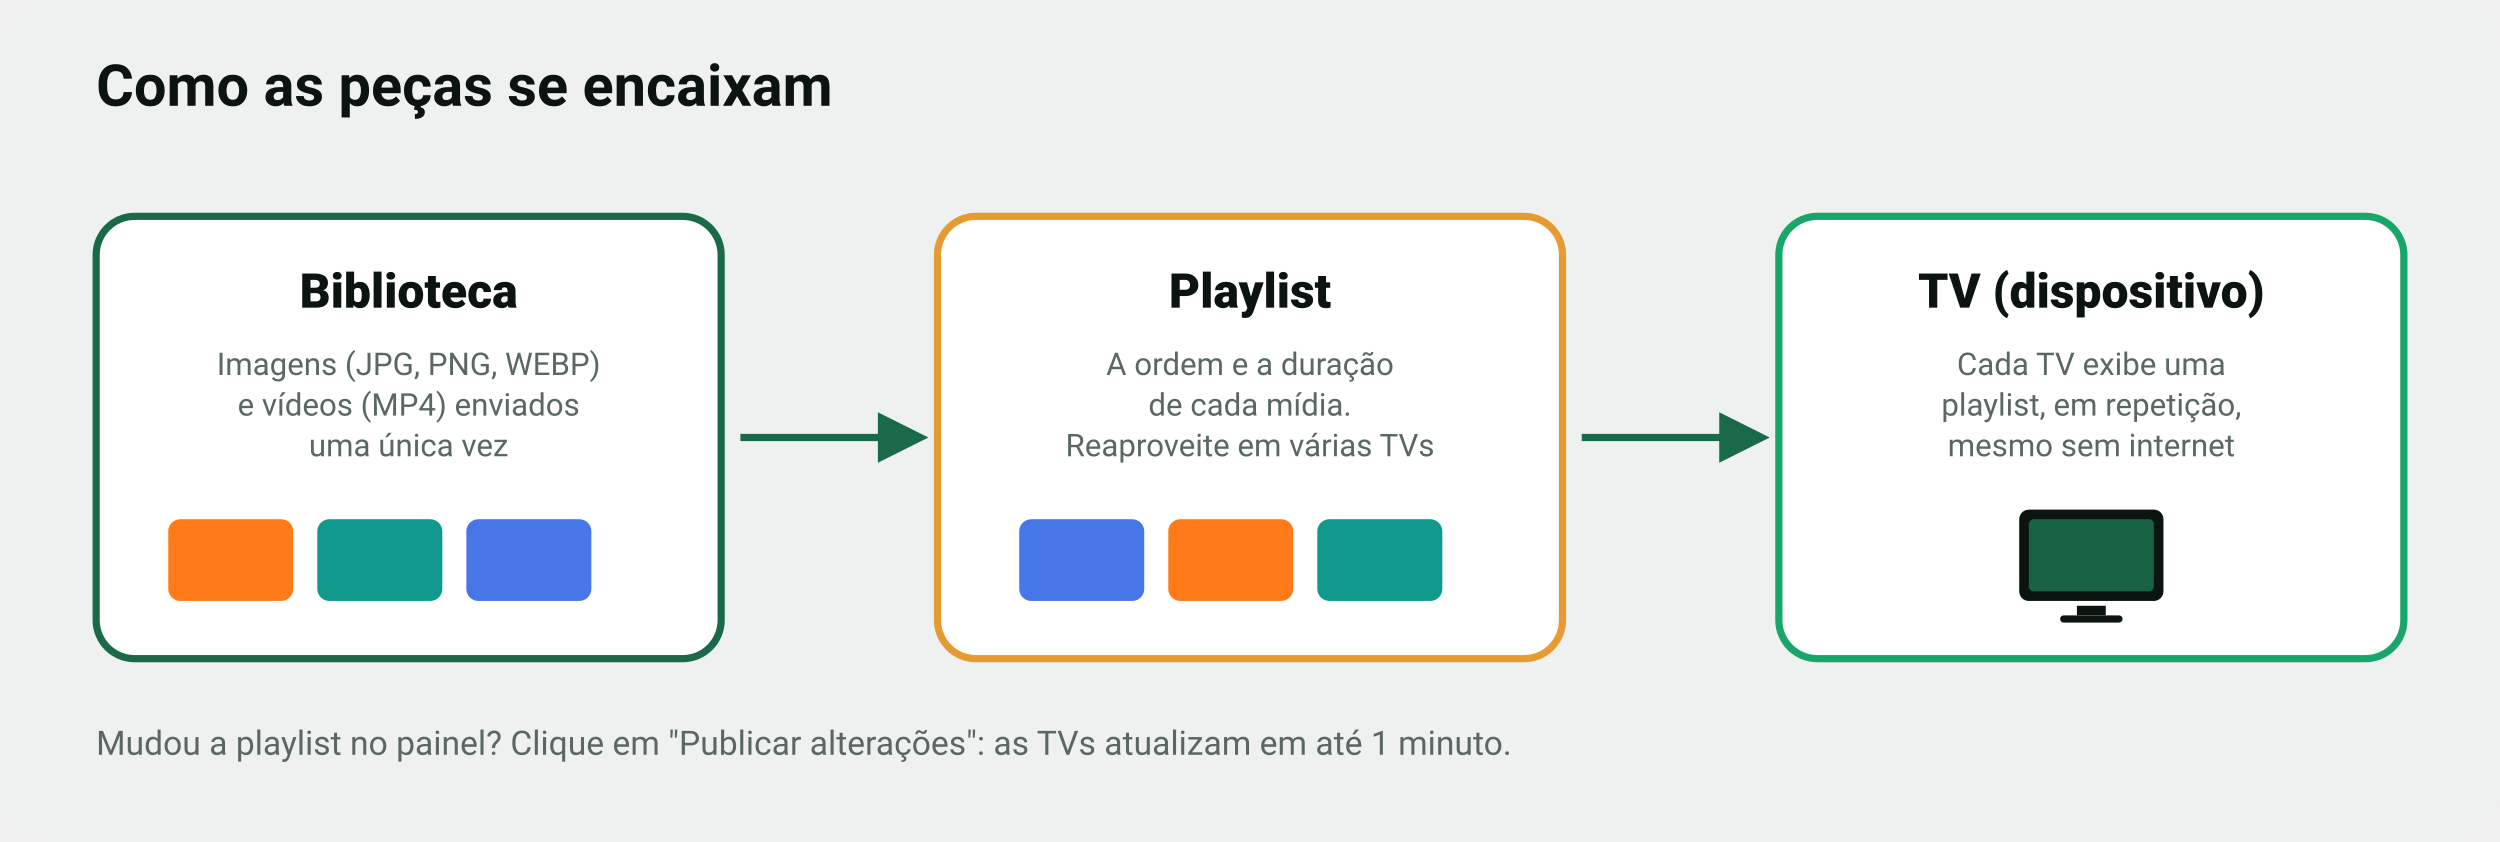
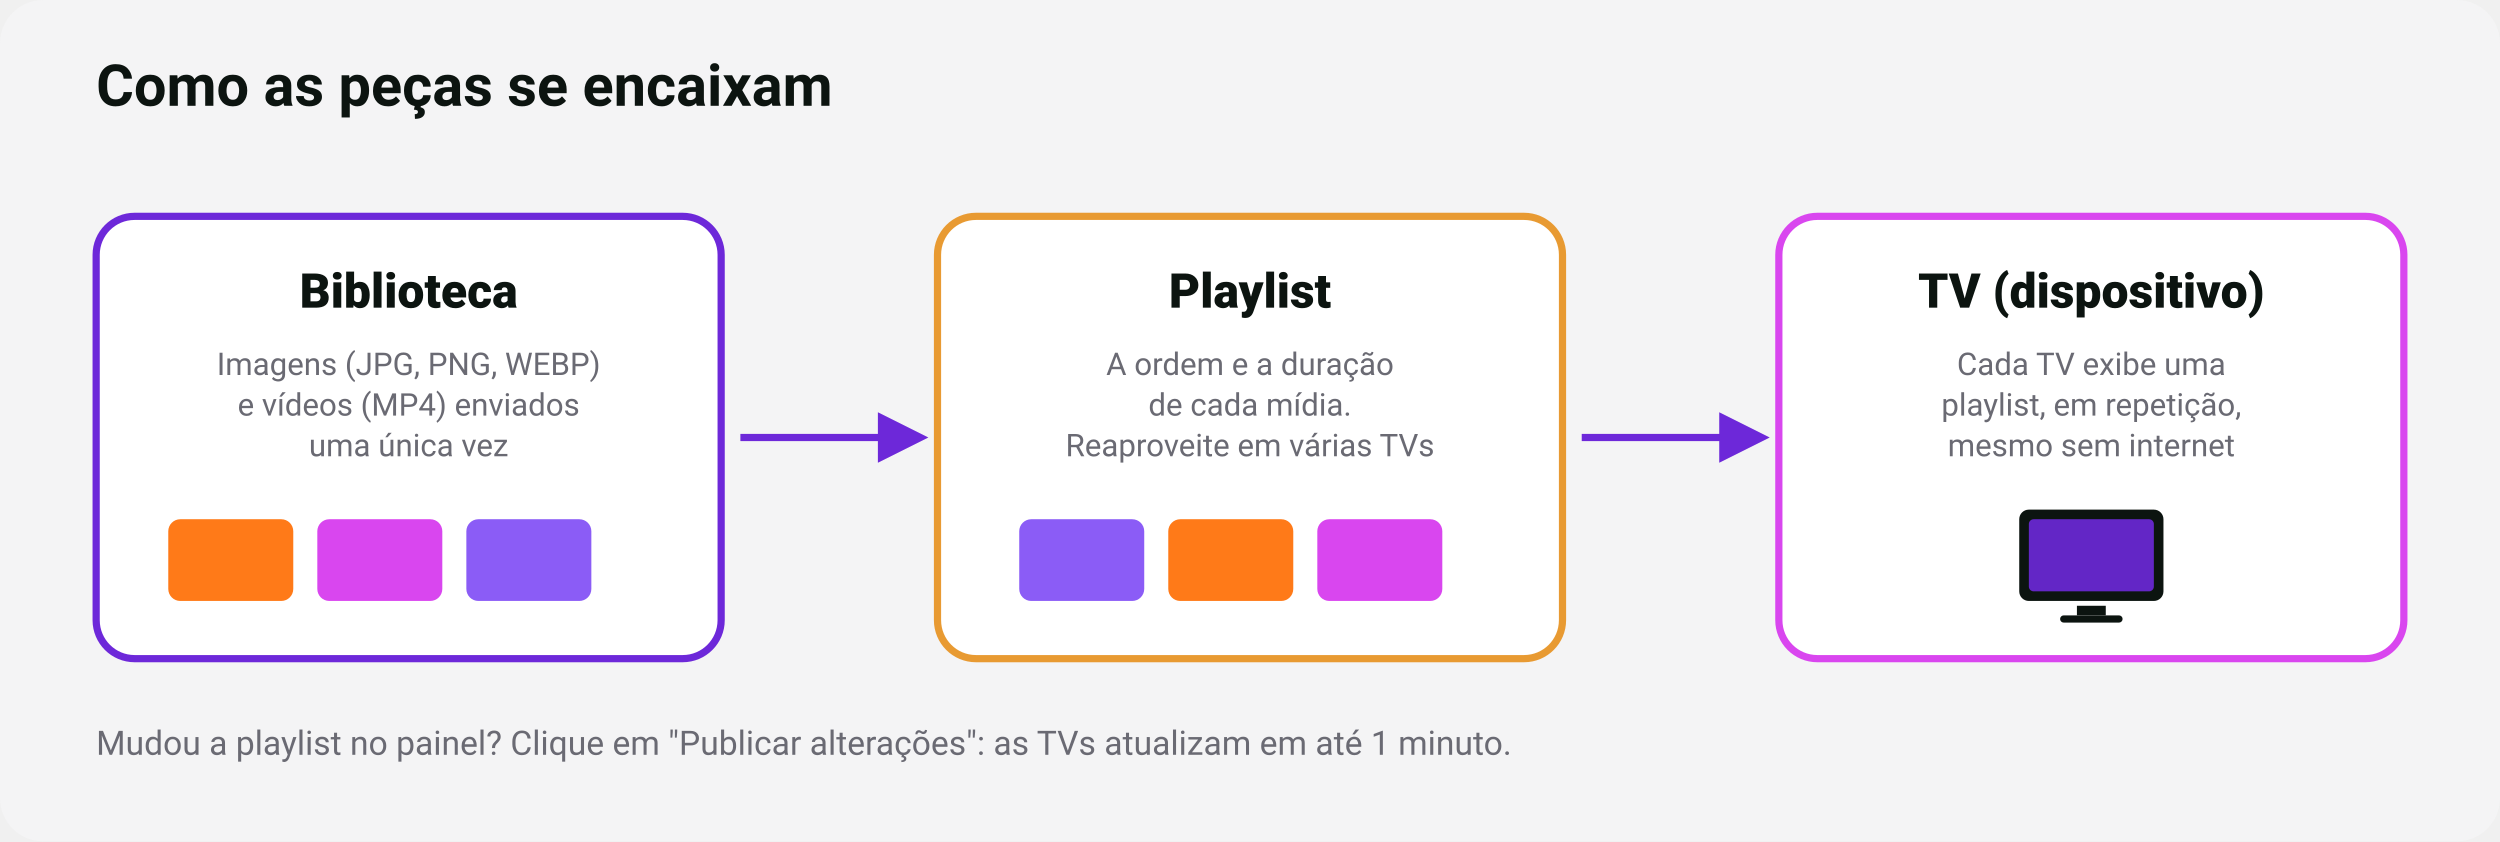
<svg xmlns="http://www.w3.org/2000/svg" viewBox="0 0 1040 350" width="1040" height="350" font-family="'Segoe UI', Roboto, 'Helvetica Neue', Arial, sans-serif">
  <defs>
    <marker id="arrow" viewBox="0 0 10 10" refX="8" refY="5" markerWidth="7" markerHeight="7" orient="auto-start-reverse">
-       <path d="M0 0 L10 5 L0 10 z" fill="#1a6a49" />
+       <path d="M0 0 L10 5 L0 10 z" fill="#6d28d9" />
    </marker>
    <filter id="shadow" x="-10%" y="-10%" width="130%" height="140%">
-       <feDropShadow dx="0" dy="3" stdDeviation="4" flood-color="#06120d" flood-opacity=".18" />
+       <feDropShadow dx="0" dy="3" stdDeviation="4" flood-color="#09090b" flood-opacity=".18" />
    </filter>
  </defs>
-   <rect width="1040" height="350" rx="18" fill="#eef1ef" />
+   <rect width="1040" height="350" rx="18" fill="#f4f4f5" />
  <text x="40" y="44" font-size="24" font-weight="700" fill="#0c1410" text-anchor="start">Como as peças se encaixam</text>
-   <rect x="40" y="90" width="260" height="184" rx="16" fill="#ffffff" stroke="#1a6a49" stroke-width="3" />
+   <rect x="40" y="90" width="260" height="184" rx="16" fill="#ffffff" stroke="#6d28d9" stroke-width="3" />
  <text x="170" y="128" font-size="20" font-weight="800" fill="#0c1410" text-anchor="middle">Biblioteca</text>
-   <text x="170" y="156" font-size="13" font-weight="400" fill="#5a6862" text-anchor="middle">Imagens (JPG, PNG, WEBP)</text>
-   <text x="170" y="172.9" font-size="13" font-weight="400" fill="#5a6862" text-anchor="middle">e vídeos (MP4) enviados</text>
-   <text x="170" y="189.8" font-size="13" font-weight="400" fill="#5a6862" text-anchor="middle">uma única vez</text>
+   <text x="170" y="156" font-size="13" font-weight="400" fill="#6a6a73" text-anchor="middle">Imagens (JPG, PNG, WEBP)</text>
+   <text x="170" y="172.9" font-size="13" font-weight="400" fill="#6a6a73" text-anchor="middle">e vídeos (MP4) enviados</text>
+   <text x="170" y="189.8" font-size="13" font-weight="400" fill="#6a6a73" text-anchor="middle">uma única vez</text>
  <g transform="translate(70 216)">
    <rect width="52" height="34" rx="5" fill="#ff7a18" />
-     <rect x="62" width="52" height="34" rx="5" fill="#11998e" />
-     <rect x="124" width="52" height="34" rx="5" fill="#4776e6" />
+     <rect x="62" width="52" height="34" rx="5" fill="#d946ef" />
+     <rect x="124" width="52" height="34" rx="5" fill="#8b5cf6" />
  </g>
  <rect x="390" y="90" width="260" height="184" rx="16" fill="#ffffff" stroke="#e89a32" stroke-width="3" />
  <text x="520" y="128" font-size="20" font-weight="800" fill="#0c1410" text-anchor="middle">Playlist</text>
-   <text x="520" y="156" font-size="13" font-weight="400" fill="#5a6862" text-anchor="middle">A ordem e a duração</text>
-   <text x="520" y="172.9" font-size="13" font-weight="400" fill="#5a6862" text-anchor="middle">de cada mídia.</text>
-   <text x="520" y="189.8" font-size="13" font-weight="400" fill="#5a6862" text-anchor="middle">Reaproveite em várias TVs</text>
+   <text x="520" y="156" font-size="13" font-weight="400" fill="#6a6a73" text-anchor="middle">A ordem e a duração</text>
+   <text x="520" y="172.9" font-size="13" font-weight="400" fill="#6a6a73" text-anchor="middle">de cada mídia.</text>
+   <text x="520" y="189.8" font-size="13" font-weight="400" fill="#6a6a73" text-anchor="middle">Reaproveite em várias TVs</text>
  <g transform="translate(424 216)">
-     <rect width="52" height="34" rx="5" fill="#4776e6" />
+     <rect width="52" height="34" rx="5" fill="#8b5cf6" />
    <rect x="62" width="52" height="34" rx="5" fill="#ff7a18" />
-     <rect x="124" width="52" height="34" rx="5" fill="#11998e" />
+     <rect x="124" width="52" height="34" rx="5" fill="#d946ef" />
  </g>
-   <rect x="740" y="90" width="260" height="184" rx="16" fill="#ffffff" stroke="#19a66a" stroke-width="3" />
+   <rect x="740" y="90" width="260" height="184" rx="16" fill="#ffffff" stroke="#d946ef" stroke-width="3" />
  <text x="870" y="128" font-size="20" font-weight="800" fill="#0c1410" text-anchor="middle">TV (dispositivo)</text>
-   <text x="870" y="156" font-size="13" font-weight="400" fill="#5a6862" text-anchor="middle">Cada TV exibe uma</text>
-   <text x="870" y="172.9" font-size="13" font-weight="400" fill="#5a6862" text-anchor="middle">playlist, em repetição,</text>
-   <text x="870" y="189.8" font-size="13" font-weight="400" fill="#5a6862" text-anchor="middle">mesmo sem internet</text>
+   <text x="870" y="156" font-size="13" font-weight="400" fill="#6a6a73" text-anchor="middle">Cada TV exibe uma</text>
+   <text x="870" y="172.9" font-size="13" font-weight="400" fill="#6a6a73" text-anchor="middle">playlist, em repetição,</text>
+   <text x="870" y="189.8" font-size="13" font-weight="400" fill="#6a6a73" text-anchor="middle">mesmo sem internet</text>
  <g transform="translate(840 212) scale(0.5)">
    <rect width="120" height="76" rx="8" fill="#0c1410" />
-     <rect x="8" y="8" width="104" height="60" rx="4" fill="#1a6a49" opacity=".9" />
+     <rect x="8" y="8" width="104" height="60" rx="4" fill="#6d28d9" opacity=".9" />
    <rect x="48" y="80" width="24" height="8" fill="#0c1410" />
    <rect x="34" y="88" width="52" height="6" rx="3" fill="#0c1410" />
  </g>
-   <line x1="308" y1="182" x2="382" y2="182" stroke="#1a6a49" stroke-width="3" marker-end="url(#arrow)" />
-   <line x1="658" y1="182" x2="732" y2="182" stroke="#1a6a49" stroke-width="3" marker-end="url(#arrow)" />
-   <text x="40" y="314" font-size="14" font-weight="400" fill="#5a6862" text-anchor="start">Mudou a playlist no painel? Clique em "Publicar alterações": as TVs atualizam em até 1 minuto.</text>
+   <line x1="308" y1="182" x2="382" y2="182" stroke="#6d28d9" stroke-width="3" marker-end="url(#arrow)" />
+   <line x1="658" y1="182" x2="732" y2="182" stroke="#6d28d9" stroke-width="3" marker-end="url(#arrow)" />
+   <text x="40" y="314" font-size="14" font-weight="400" fill="#6a6a73" text-anchor="start">Mudou a playlist no painel? Clique em "Publicar alterações": as TVs atualizam em até 1 minuto.</text>
</svg>
